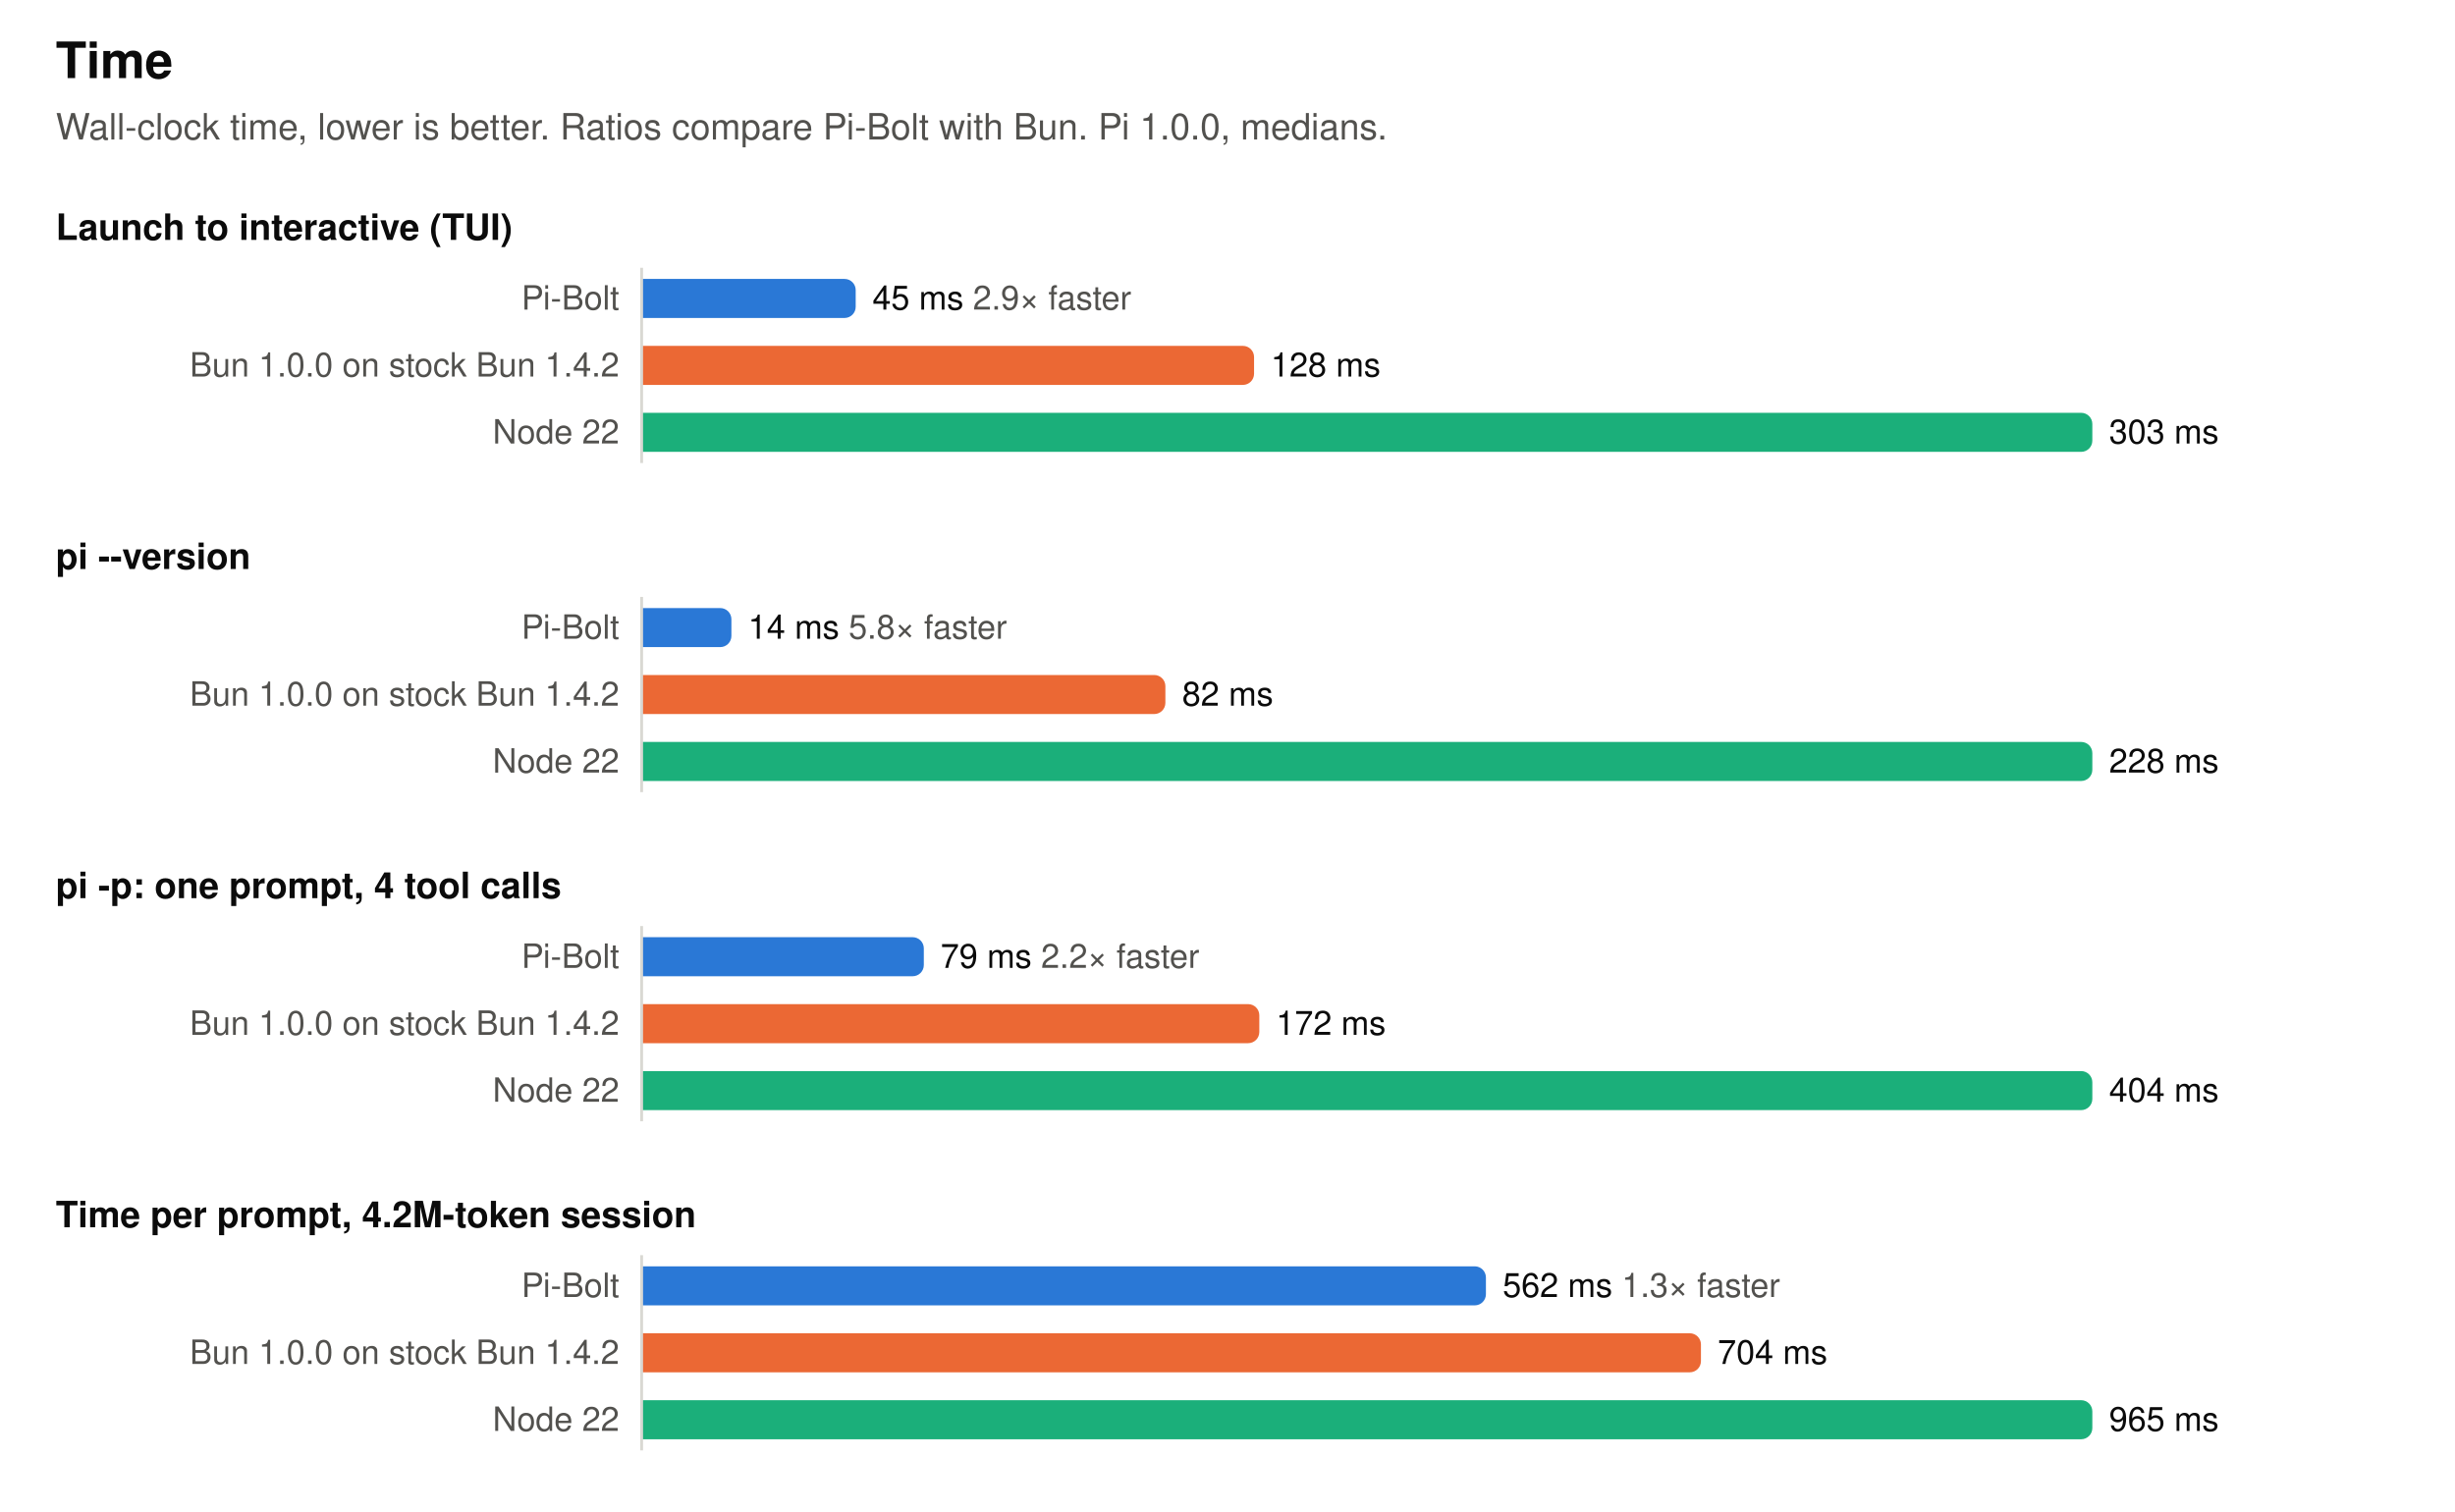
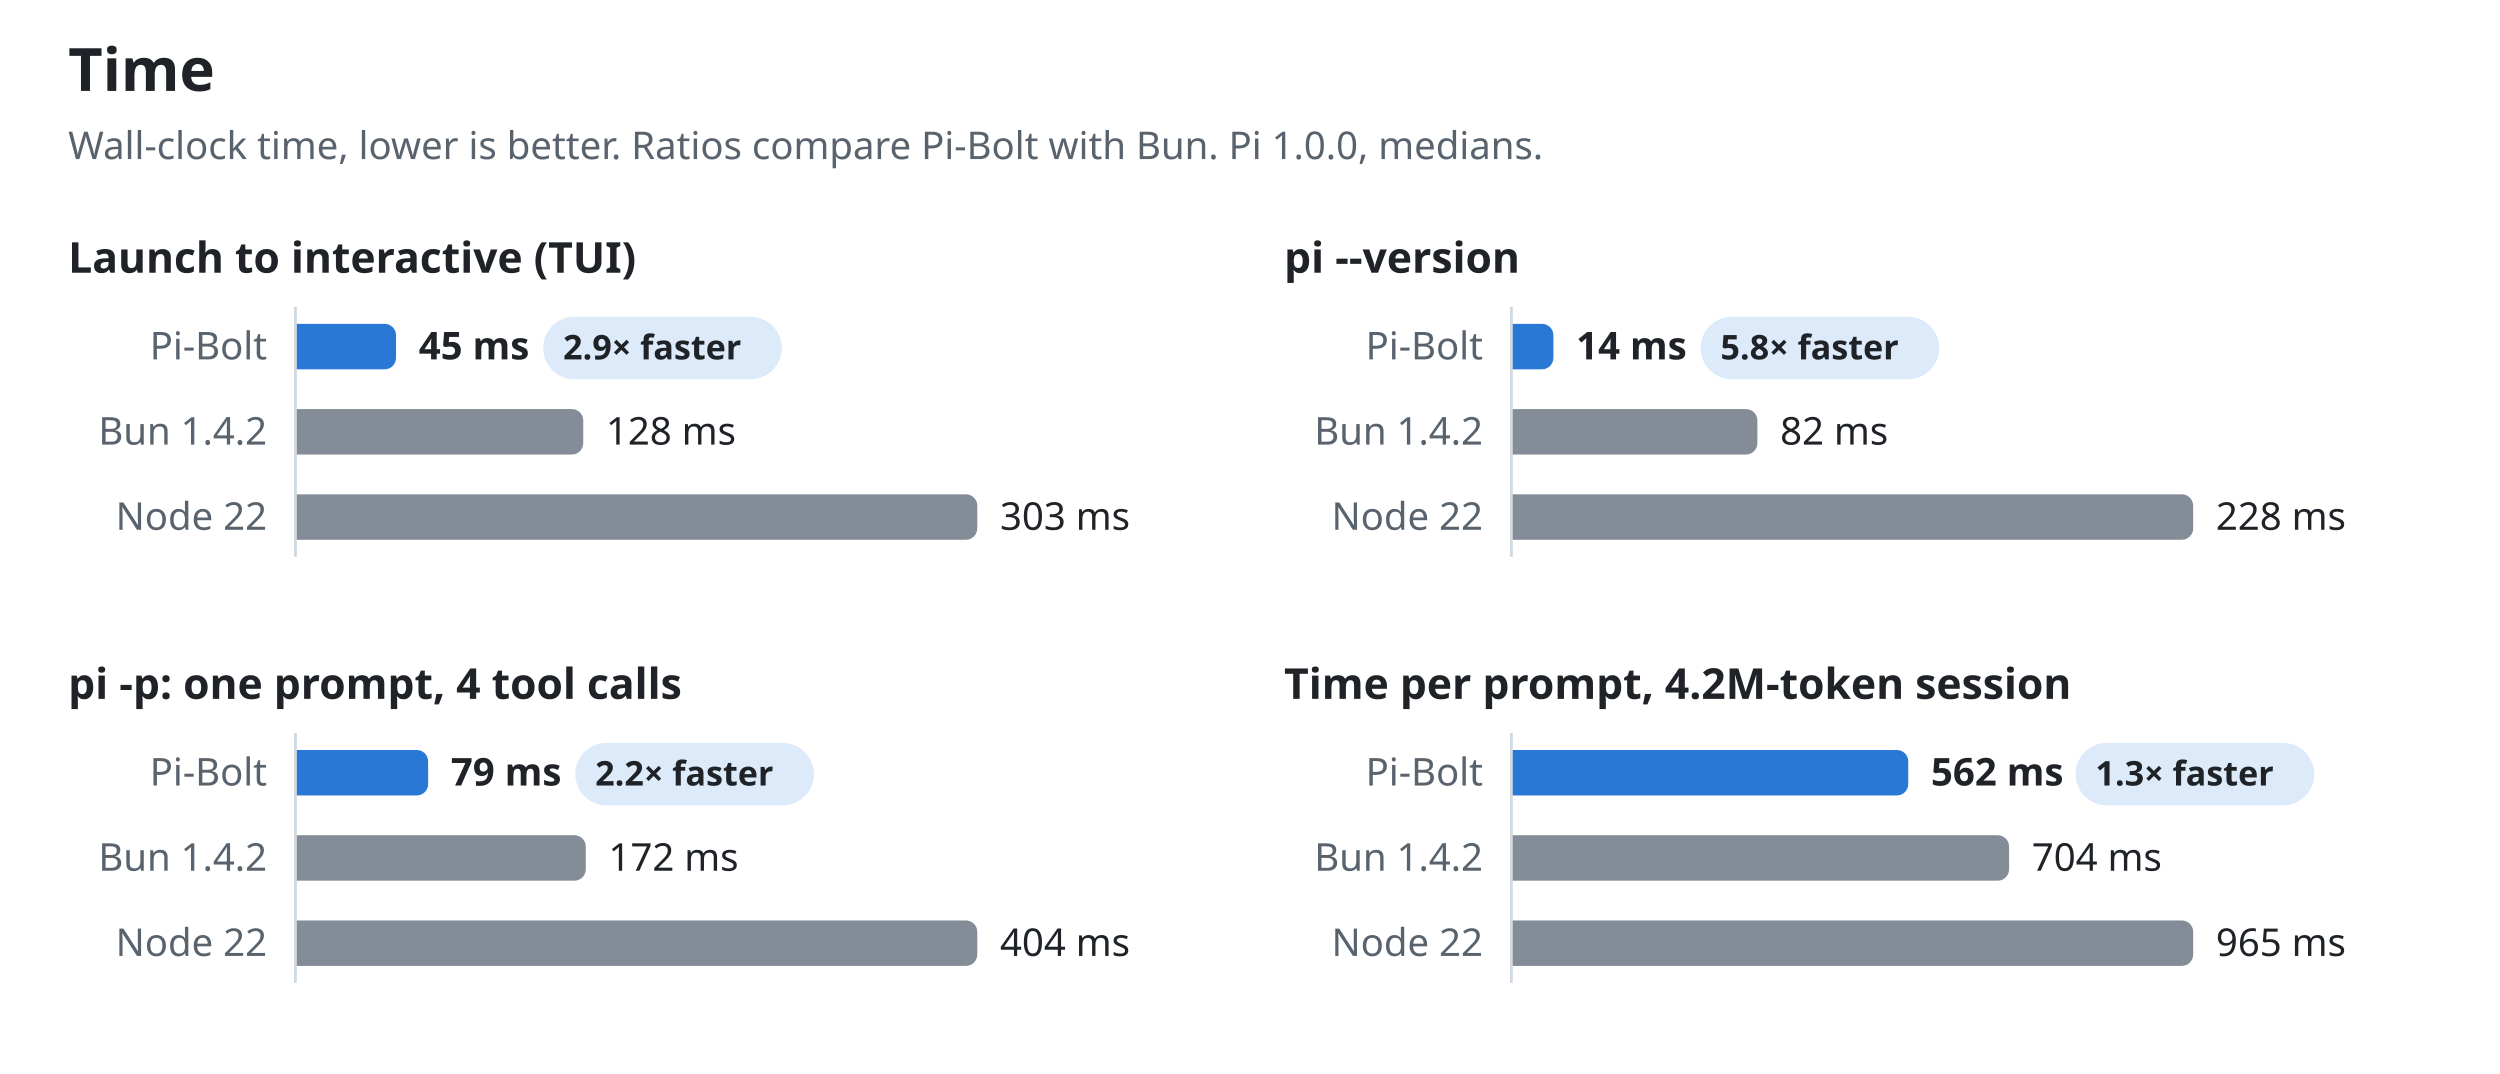
- <svg xmlns="http://www.w3.org/2000/svg" width="880" height="542" viewBox="0 0 880 542" role="img" aria-label="Time: Wall-clock time, lower is better. Ratios compare Pi-Bolt with Bun. Pi 1.0.0, medians.">
-   <style>text{font-family:-apple-system, BlinkMacSystemFont, 'Segoe UI', Helvetica, Arial, sans-serif;font-variant-numeric:tabular-nums}</style>
-   <text x="20" y="28" font-size="18" font-weight="600" fill="#0b0b0b">Time</text>
-   <text x="20" y="50" font-size="13" fill="#52514e">Wall-clock time, lower is better. Ratios compare Pi-Bolt with Bun. Pi 1.0.0, medians.</text>
-   <text x="20" y="86" font-size="13" font-weight="600" fill="#0b0b0b">Launch to interactive (TUI)</text>
-   <text x="222" y="111" font-size="12" text-anchor="end" fill="#52514e">Pi-Bolt</text>
-   <path d="M230,100 h72.725 a4,4 0 0 1 4,4 v6 a4,4 0 0 1 -4,4 h-72.725 z" fill="#2a78d6" />
-   <text x="312.725" y="111" font-size="12" fill="#0b0b0b">45 ms <tspan fill="#52514e">2.9× faster</tspan>
-   </text>
-   <text x="222" y="135" font-size="12" text-anchor="end" fill="#52514e">Bun 1.0.0 on stock Bun 1.4.2</text>
-   <path d="M230,124 h215.52 a4,4 0 0 1 4,4 v6 a4,4 0 0 1 -4,4 h-215.52 z" fill="#eb6834" />
-   <text x="455.52" y="135" font-size="12" fill="#0b0b0b">128 ms</text>
-   <text x="222" y="159" font-size="12" text-anchor="end" fill="#52514e">Node 22</text>
-   <path d="M230,148 h516.0 a4,4 0 0 1 4,4 v6 a4,4 0 0 1 -4,4 h-516.0 z" fill="#1baf7a" />
-   <text x="756.0" y="159" font-size="12" fill="#0b0b0b">303 ms</text>
-   <line x1="230" y1="96" x2="230" y2="166" stroke="#d9d8d3" />
-   <text x="20" y="204" font-size="13" font-weight="600" fill="#0b0b0b">pi --version</text>
-   <text x="222" y="229" font-size="12" text-anchor="end" fill="#52514e">Pi-Bolt</text>
-   <path d="M230,218 h28.172 a4,4 0 0 1 4,4 v6 a4,4 0 0 1 -4,4 h-28.172 z" fill="#2a78d6" />
-   <text x="268.172" y="229" font-size="12" fill="#0b0b0b">14 ms <tspan fill="#52514e">5.8× faster</tspan>
-   </text>
-   <text x="222" y="253" font-size="12" text-anchor="end" fill="#52514e">Bun 1.0.0 on stock Bun 1.4.2</text>
-   <path d="M230,242 h183.734 a4,4 0 0 1 4,4 v6 a4,4 0 0 1 -4,4 h-183.734 z" fill="#eb6834" />
-   <text x="423.734" y="253" font-size="12" fill="#0b0b0b">82 ms</text>
-   <text x="222" y="277" font-size="12" text-anchor="end" fill="#52514e">Node 22</text>
-   <path d="M230,266 h516.0 a4,4 0 0 1 4,4 v6 a4,4 0 0 1 -4,4 h-516.0 z" fill="#1baf7a" />
-   <text x="756.0" y="277" font-size="12" fill="#0b0b0b">228 ms</text>
-   <line x1="230" y1="214" x2="230" y2="284" stroke="#d9d8d3" />
-   <text x="20" y="322" font-size="13" font-weight="600" fill="#0b0b0b">pi -p: one prompt, 4 tool calls</text>
-   <text x="222" y="347" font-size="12" text-anchor="end" fill="#52514e">Pi-Bolt</text>
-   <path d="M230,336 h97.144 a4,4 0 0 1 4,4 v6 a4,4 0 0 1 -4,4 h-97.144 z" fill="#2a78d6" />
-   <text x="337.144" y="347" font-size="12" fill="#0b0b0b">79 ms <tspan fill="#52514e">2.2× faster</tspan>
-   </text>
-   <text x="222" y="371" font-size="12" text-anchor="end" fill="#52514e">Bun 1.0.0 on stock Bun 1.4.2</text>
-   <path d="M230,360 h217.404 a4,4 0 0 1 4,4 v6 a4,4 0 0 1 -4,4 h-217.404 z" fill="#eb6834" />
-   <text x="457.404" y="371" font-size="12" fill="#0b0b0b">172 ms</text>
-   <text x="222" y="395" font-size="12" text-anchor="end" fill="#52514e">Node 22</text>
-   <path d="M230,384 h516.0 a4,4 0 0 1 4,4 v6 a4,4 0 0 1 -4,4 h-516.0 z" fill="#1baf7a" />
-   <text x="756.0" y="395" font-size="12" fill="#0b0b0b">404 ms</text>
-   <line x1="230" y1="332" x2="230" y2="402" stroke="#d9d8d3" />
-   <text x="20" y="440" font-size="13" font-weight="600" fill="#0b0b0b">Time per prompt, 4.2M-token session</text>
-   <text x="222" y="465" font-size="12" text-anchor="end" fill="#52514e">Pi-Bolt</text>
-   <path d="M230,454 h298.633 a4,4 0 0 1 4,4 v6 a4,4 0 0 1 -4,4 h-298.633 z" fill="#2a78d6" />
-   <text x="538.633" y="465" font-size="12" fill="#0b0b0b">562 ms <tspan fill="#52514e">1.3× faster</tspan>
-   </text>
-   <text x="222" y="489" font-size="12" text-anchor="end" fill="#52514e">Bun 1.0.0 on stock Bun 1.4.2</text>
-   <path d="M230,478 h375.706 a4,4 0 0 1 4,4 v6 a4,4 0 0 1 -4,4 h-375.706 z" fill="#eb6834" />
-   <text x="615.706" y="489" font-size="12" fill="#0b0b0b">704 ms</text>
-   <text x="222" y="513" font-size="12" text-anchor="end" fill="#52514e">Node 22</text>
-   <path d="M230,502 h516.0 a4,4 0 0 1 4,4 v6 a4,4 0 0 1 -4,4 h-516.0 z" fill="#1baf7a" />
-   <text x="756.0" y="513" font-size="12" fill="#0b0b0b">965 ms</text>
-   <line x1="230" y1="450" x2="230" y2="520" stroke="#d9d8d3" />
+ <svg xmlns="http://www.w3.org/2000/svg" width="880" height="378" viewBox="0 0 880 378" role="img" aria-label="Time: Wall-clock time, lower is better. Ratios compare Pi-Bolt with Bun. Pi 1.0.0, medians.">
+   <style>text{font-family:-apple-system, BlinkMacSystemFont, 'Segoe UI', 'Noto Sans', Helvetica, Arial, sans-serif}</style>
+   <text x="24" y="32" font-size="21" font-weight="650" fill="#1f2328">Time</text>
+   <text x="24" y="56" font-size="13.5" fill="#59636e">Wall-clock time, lower is better. Ratios compare Pi-Bolt with Bun. Pi 1.0.0, medians.</text>
+   <text x="24" y="96" font-size="15" font-weight="600" fill="#1f2328">Launch to interactive (TUI)</text>
+   <text x="94" y="126.5" font-size="13.5" text-anchor="end" fill="#59636e">Pi-Bolt</text>
+   <path d="M104,114 h31.4 a4,4 0 0 1 4,4 v8 a4,4 0 0 1 -4,4 h-31.4 z" fill="#2a78d6" />
+   <text x="147.4" y="126.5" font-size="13.5" font-weight="650" fill="#1f2328">45 ms</text>
+   <rect x="191.2" y="111.5" width="84.0" height="22" rx="11.0" fill="#ddeaf9" />
+   <text x="198.2" y="126.5" font-size="12" font-weight="600" fill="#1f2328">2.9× faster</text>
+   <text x="94" y="156.5" font-size="13.5" text-anchor="end" fill="#59636e">Bun 1.4.2</text>
+   <path d="M104,144 h97.3 a4,4 0 0 1 4,4 v8 a4,4 0 0 1 -4,4 h-97.3 z" fill="#848d97" />
+   <text x="213.3" y="156.5" font-size="13.5" font-weight="400" fill="#1f2328">128 ms</text>
+   <text x="94" y="186.5" font-size="13.5" text-anchor="end" fill="#59636e">Node 22</text>
+   <path d="M104,174 h236.0 a4,4 0 0 1 4,4 v8 a4,4 0 0 1 -4,4 h-236.0 z" fill="#848d97" />
+   <text x="352.0" y="186.5" font-size="13.5" font-weight="400" fill="#1f2328">303 ms</text>
+   <line x1="104" y1="108" x2="104" y2="196" stroke="#d1d9e0" />
+   <text x="452" y="96" font-size="15" font-weight="600" fill="#1f2328">pi --version</text>
+   <text x="522" y="126.5" font-size="13.5" text-anchor="end" fill="#59636e">Pi-Bolt</text>
+   <path d="M532,114 h10.8 a4,4 0 0 1 4,4 v8 a4,4 0 0 1 -4,4 h-10.8 z" fill="#2a78d6" />
+   <text x="554.8" y="126.5" font-size="13.5" font-weight="650" fill="#1f2328">14 ms</text>
+   <rect x="598.6" y="111.5" width="84.0" height="22" rx="11.0" fill="#ddeaf9" />
+   <text x="605.6" y="126.5" font-size="12" font-weight="600" fill="#1f2328">5.8× faster</text>
+   <text x="522" y="156.5" font-size="13.5" text-anchor="end" fill="#59636e">Bun 1.4.2</text>
+   <path d="M532,144 h82.6 a4,4 0 0 1 4,4 v8 a4,4 0 0 1 -4,4 h-82.6 z" fill="#848d97" />
+   <text x="626.6" y="156.5" font-size="13.5" font-weight="400" fill="#1f2328">82 ms</text>
+   <text x="522" y="186.5" font-size="13.5" text-anchor="end" fill="#59636e">Node 22</text>
+   <path d="M532,174 h236.0 a4,4 0 0 1 4,4 v8 a4,4 0 0 1 -4,4 h-236.0 z" fill="#848d97" />
+   <text x="780.0" y="186.5" font-size="13.5" font-weight="400" fill="#1f2328">228 ms</text>
+   <line x1="532" y1="108" x2="532" y2="196" stroke="#d1d9e0" />
+   <text x="24" y="246" font-size="15" font-weight="600" fill="#1f2328">pi -p: one prompt, 4 tool calls</text>
+   <text x="94" y="276.5" font-size="13.5" text-anchor="end" fill="#59636e">Pi-Bolt</text>
+   <path d="M104,264 h42.7 a4,4 0 0 1 4,4 v8 a4,4 0 0 1 -4,4 h-42.7 z" fill="#2a78d6" />
+   <text x="158.7" y="276.5" font-size="13.5" font-weight="650" fill="#1f2328">79 ms</text>
+   <rect x="202.5" y="261.5" width="84.0" height="22" rx="11.0" fill="#ddeaf9" />
+   <text x="209.5" y="276.5" font-size="12" font-weight="600" fill="#1f2328">2.2× faster</text>
+   <text x="94" y="306.5" font-size="13.5" text-anchor="end" fill="#59636e">Bun 1.4.2</text>
+   <path d="M104,294 h98.2 a4,4 0 0 1 4,4 v8 a4,4 0 0 1 -4,4 h-98.2 z" fill="#848d97" />
+   <text x="214.2" y="306.5" font-size="13.5" font-weight="400" fill="#1f2328">172 ms</text>
+   <text x="94" y="336.5" font-size="13.5" text-anchor="end" fill="#59636e">Node 22</text>
+   <path d="M104,324 h236.0 a4,4 0 0 1 4,4 v8 a4,4 0 0 1 -4,4 h-236.0 z" fill="#848d97" />
+   <text x="352.0" y="336.5" font-size="13.5" font-weight="400" fill="#1f2328">404 ms</text>
+   <line x1="104" y1="258" x2="104" y2="346" stroke="#d1d9e0" />
+   <text x="452" y="246" font-size="15" font-weight="600" fill="#1f2328">Time per prompt, 4.2M-token session</text>
+   <text x="522" y="276.5" font-size="13.5" text-anchor="end" fill="#59636e">Pi-Bolt</text>
+   <path d="M532,264 h135.7 a4,4 0 0 1 4,4 v8 a4,4 0 0 1 -4,4 h-135.7 z" fill="#2a78d6" />
+   <text x="679.7" y="276.5" font-size="13.5" font-weight="650" fill="#1f2328">562 ms</text>
+   <rect x="730.6" y="261.5" width="84.0" height="22" rx="11.0" fill="#ddeaf9" />
+   <text x="737.6" y="276.5" font-size="12" font-weight="600" fill="#1f2328">1.3× faster</text>
+   <text x="522" y="306.5" font-size="13.5" text-anchor="end" fill="#59636e">Bun 1.4.2</text>
+   <path d="M532,294 h171.2 a4,4 0 0 1 4,4 v8 a4,4 0 0 1 -4,4 h-171.2 z" fill="#848d97" />
+   <text x="715.2" y="306.5" font-size="13.5" font-weight="400" fill="#1f2328">704 ms</text>
+   <text x="522" y="336.5" font-size="13.5" text-anchor="end" fill="#59636e">Node 22</text>
+   <path d="M532,324 h236.0 a4,4 0 0 1 4,4 v8 a4,4 0 0 1 -4,4 h-236.0 z" fill="#848d97" />
+   <text x="780.0" y="336.5" font-size="13.5" font-weight="400" fill="#1f2328">965 ms</text>
+   <line x1="532" y1="258" x2="532" y2="346" stroke="#d1d9e0" />
</svg>
